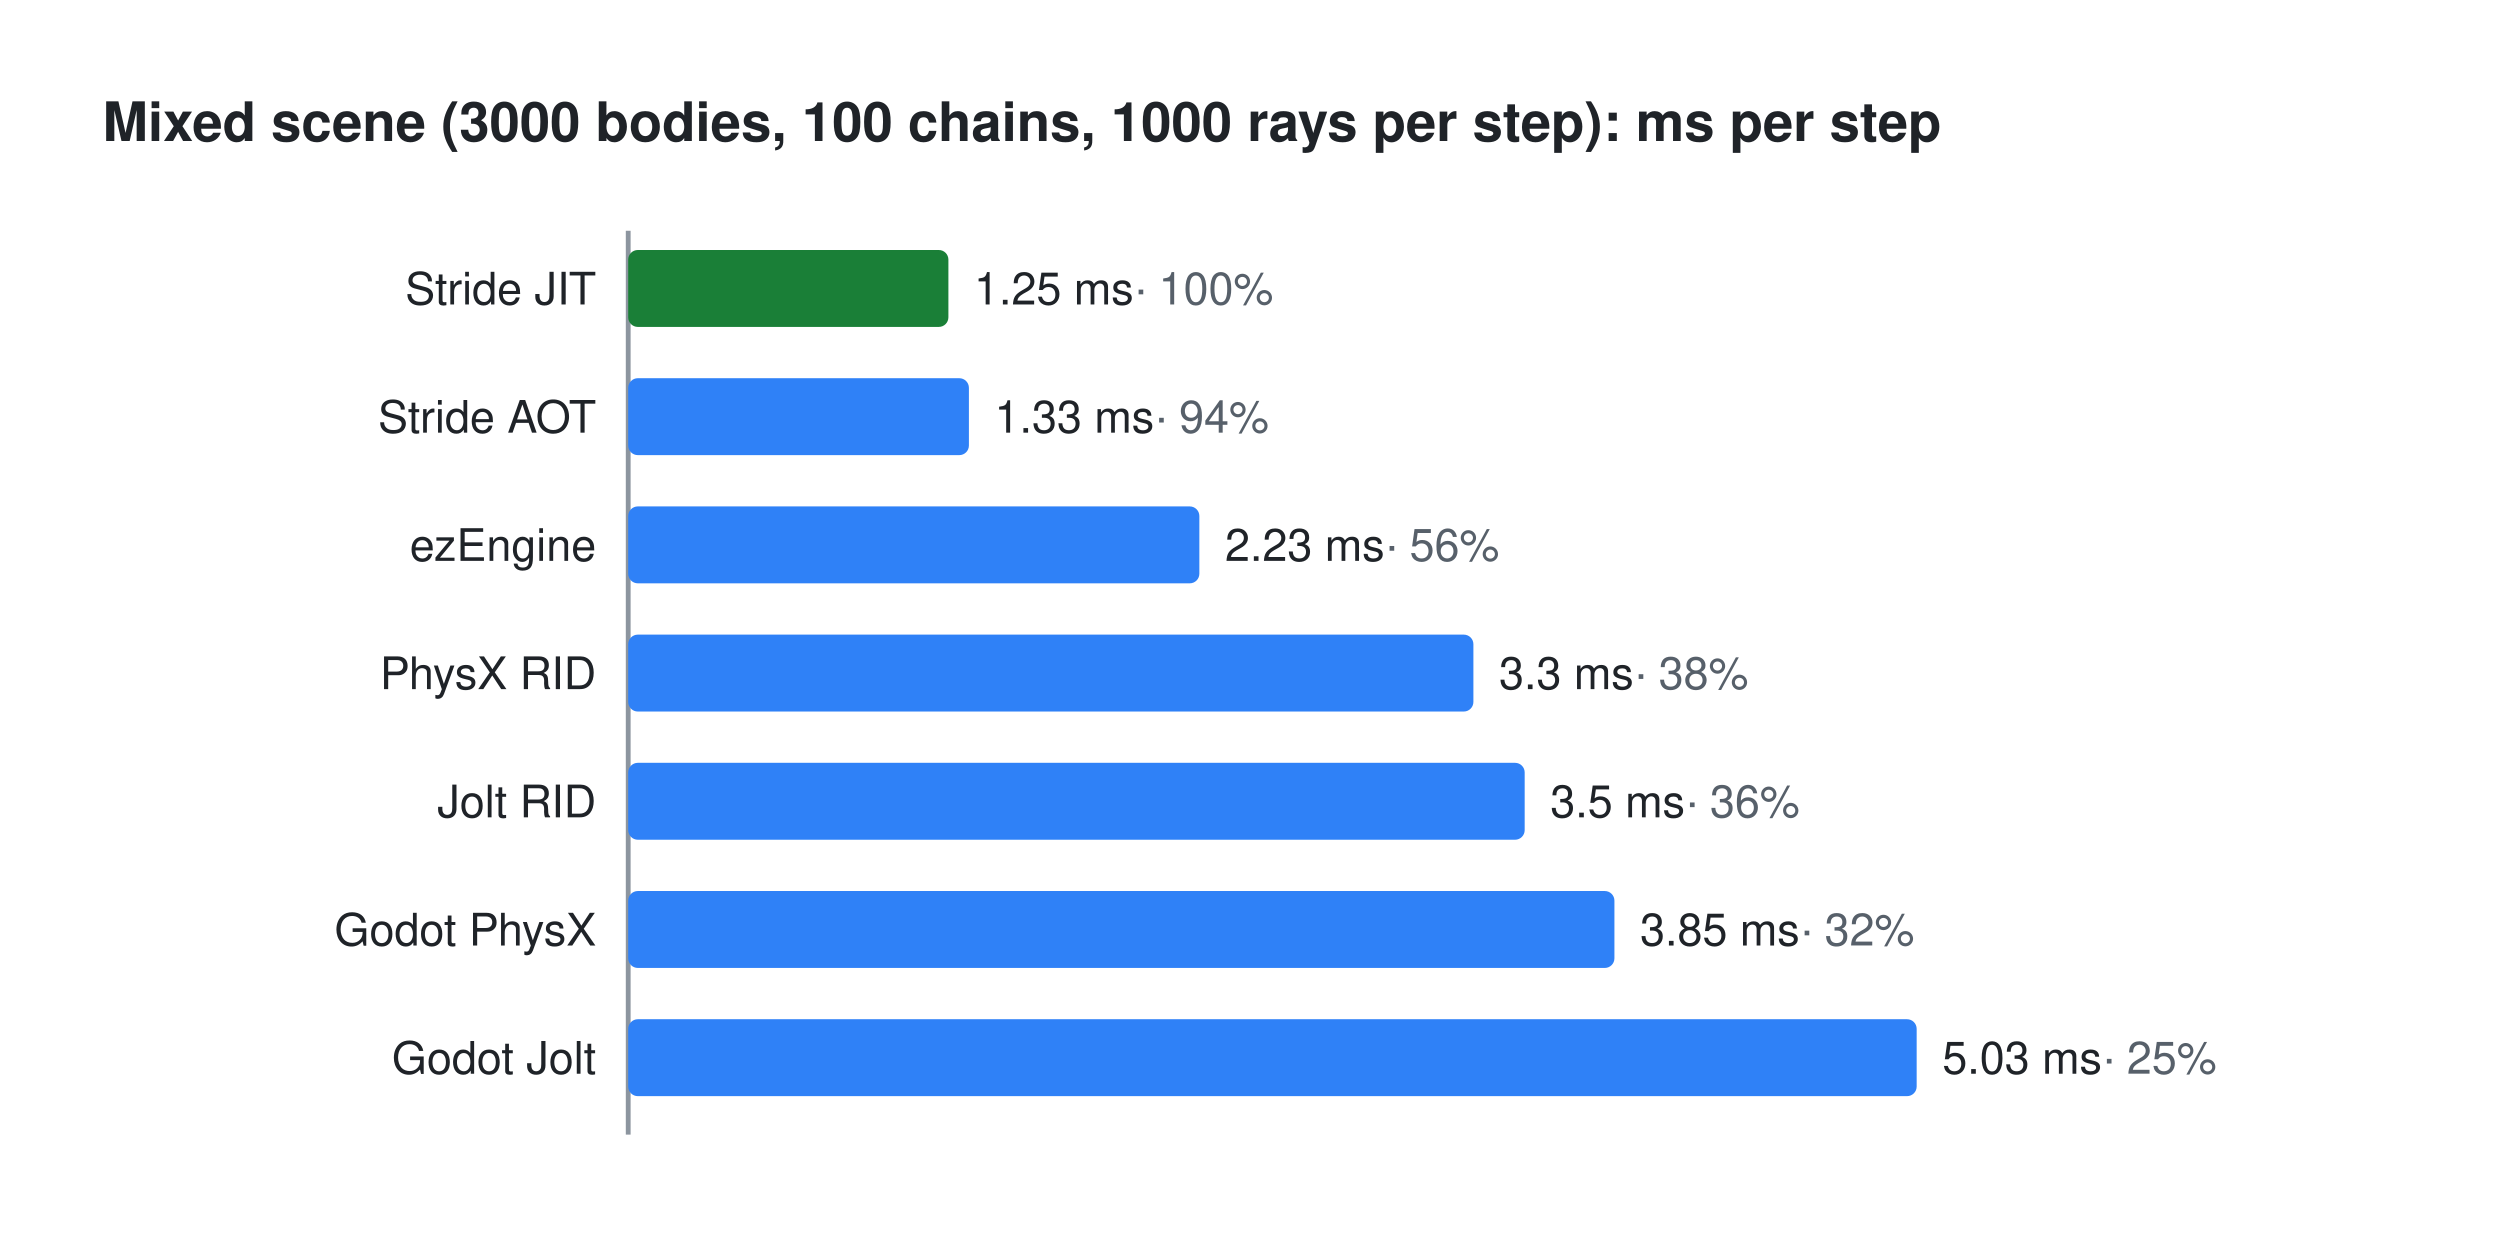
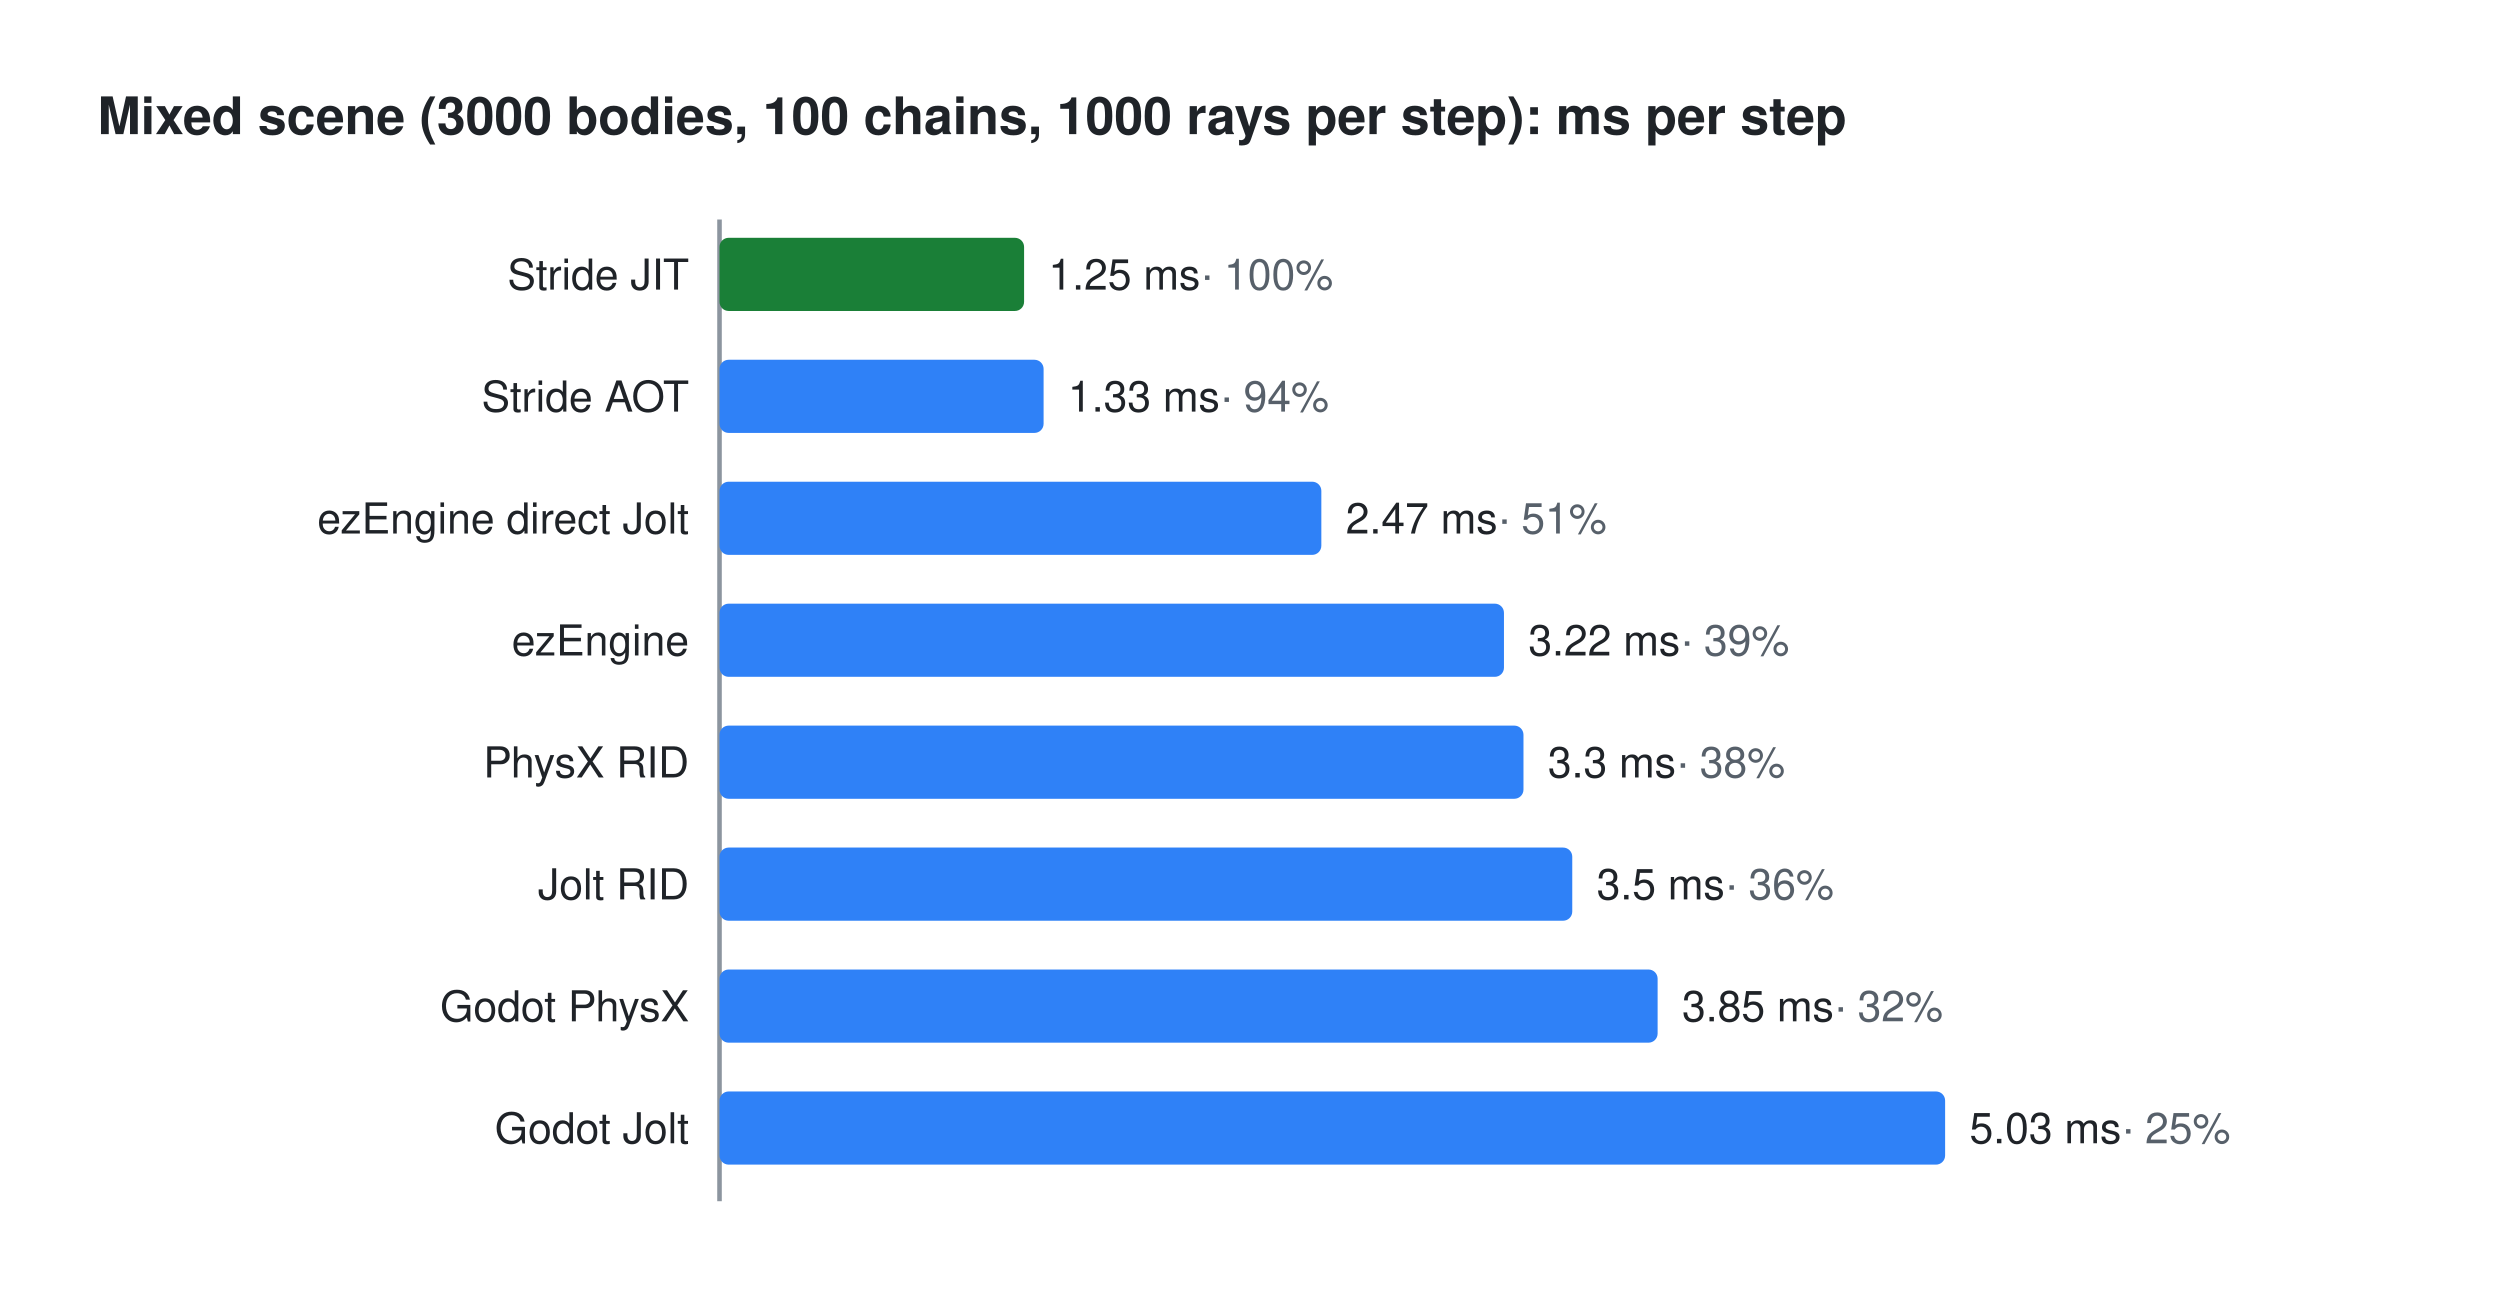
- <svg xmlns="http://www.w3.org/2000/svg" width="780" height="386" viewBox="0 0 780 386" font-family="Segoe UI, Helvetica, Arial, sans-serif">
+ <svg xmlns="http://www.w3.org/2000/svg" width="820" height="426" viewBox="0 0 820 426" font-family="Segoe UI, Helvetica, Arial, sans-serif">
  <style>.t{fill:#1f2328}.m{fill:#57606a}.ax{stroke:#8c959f}.bar{fill:#2f81f7}.best{fill:#1a7f37}@media (prefers-color-scheme:dark){.t{fill:#e6edf3}.m{fill:#9198a1}.ax{stroke:#6e7681}.best{fill:#3fb950}}</style>
  <text x="32" y="44" font-size="17" font-weight="600" class="t">Mixed scene (3000 bodies, 100 chains, 1000 rays per step): ms per step</text>
-   <line x1="196" y1="72" x2="196" y2="354" class="ax" stroke-width="1.5" />
-   <text x="186" y="95" font-size="14" text-anchor="end" class="t">Stride JIT</text>
-   <rect x="196" y="78" width="99.9" height="24" rx="3" class="best" />
-   <text x="303.9" y="95" font-size="14" class="t">1.25 ms<tspan class="m"> · 100%</tspan>
+   <line x1="236" y1="72" x2="236" y2="394" class="ax" stroke-width="1.5" />
+   <text x="226" y="95" font-size="14" text-anchor="end" class="t">Stride JIT</text>
+   <rect x="236" y="78" width="99.9" height="24" rx="3" class="best" />
+   <text x="343.9" y="95" font-size="14" class="t">1.25 ms<tspan class="m"> · 100%</tspan>
  </text>
-   <text x="186" y="135" font-size="14" text-anchor="end" class="t">Stride AOT</text>
-   <rect x="196" y="118" width="106.3" height="24" rx="3" class="bar" />
-   <text x="310.3" y="135" font-size="14" class="t">1.33 ms<tspan class="m"> · 94%</tspan>
+   <text x="226" y="135" font-size="14" text-anchor="end" class="t">Stride AOT</text>
+   <rect x="236" y="118" width="106.3" height="24" rx="3" class="bar" />
+   <text x="350.3" y="135" font-size="14" class="t">1.33 ms<tspan class="m"> · 94%</tspan>
  </text>
-   <text x="186" y="175" font-size="14" text-anchor="end" class="t">ezEngine</text>
-   <rect x="196" y="158" width="178.2" height="24" rx="3" class="bar" />
-   <text x="382.2" y="175" font-size="14" class="t">2.23 ms<tspan class="m"> · 56%</tspan>
+   <text x="226" y="175" font-size="14" text-anchor="end" class="t">ezEngine direct Jolt</text>
+   <rect x="236" y="158" width="197.4" height="24" rx="3" class="bar" />
+   <text x="441.4" y="175" font-size="14" class="t">2.47 ms<tspan class="m"> · 51%</tspan>
  </text>
-   <text x="186" y="215" font-size="14" text-anchor="end" class="t">PhysX RID</text>
-   <rect x="196" y="198" width="263.7" height="24" rx="3" class="bar" />
-   <text x="467.7" y="215" font-size="14" class="t">3.3 ms<tspan class="m"> · 38%</tspan>
+   <text x="226" y="215" font-size="14" text-anchor="end" class="t">ezEngine</text>
+   <rect x="236" y="198" width="257.3" height="24" rx="3" class="bar" />
+   <text x="501.3" y="215" font-size="14" class="t">3.22 ms<tspan class="m"> · 39%</tspan>
  </text>
-   <text x="186" y="255" font-size="14" text-anchor="end" class="t">Jolt RID</text>
-   <rect x="196" y="238" width="279.7" height="24" rx="3" class="bar" />
-   <text x="483.7" y="255" font-size="14" class="t">3.5 ms<tspan class="m"> · 36%</tspan>
+   <text x="226" y="255" font-size="14" text-anchor="end" class="t">PhysX RID</text>
+   <rect x="236" y="238" width="263.7" height="24" rx="3" class="bar" />
+   <text x="507.7" y="255" font-size="14" class="t">3.3 ms<tspan class="m"> · 38%</tspan>
  </text>
-   <text x="186" y="295" font-size="14" text-anchor="end" class="t">Godot PhysX</text>
-   <rect x="196" y="278" width="307.7" height="24" rx="3" class="bar" />
-   <text x="511.7" y="295" font-size="14" class="t">3.85 ms<tspan class="m"> · 32%</tspan>
+   <text x="226" y="295" font-size="14" text-anchor="end" class="t">Jolt RID</text>
+   <rect x="236" y="278" width="279.7" height="24" rx="3" class="bar" />
+   <text x="523.7" y="295" font-size="14" class="t">3.5 ms<tspan class="m"> · 36%</tspan>
  </text>
-   <text x="186" y="335" font-size="14" text-anchor="end" class="t">Godot Jolt</text>
-   <rect x="196" y="318" width="402.0" height="24" rx="3" class="bar" />
-   <text x="606.0" y="335" font-size="14" class="t">5.03 ms<tspan class="m"> · 25%</tspan>
+   <text x="226" y="335" font-size="14" text-anchor="end" class="t">Godot PhysX</text>
+   <rect x="236" y="318" width="307.7" height="24" rx="3" class="bar" />
+   <text x="551.7" y="335" font-size="14" class="t">3.85 ms<tspan class="m"> · 32%</tspan>
+   </text>
+   <text x="226" y="375" font-size="14" text-anchor="end" class="t">Godot Jolt</text>
+   <rect x="236" y="358" width="402.0" height="24" rx="3" class="bar" />
+   <text x="646.0" y="375" font-size="14" class="t">5.03 ms<tspan class="m"> · 25%</tspan>
  </text>
</svg>
